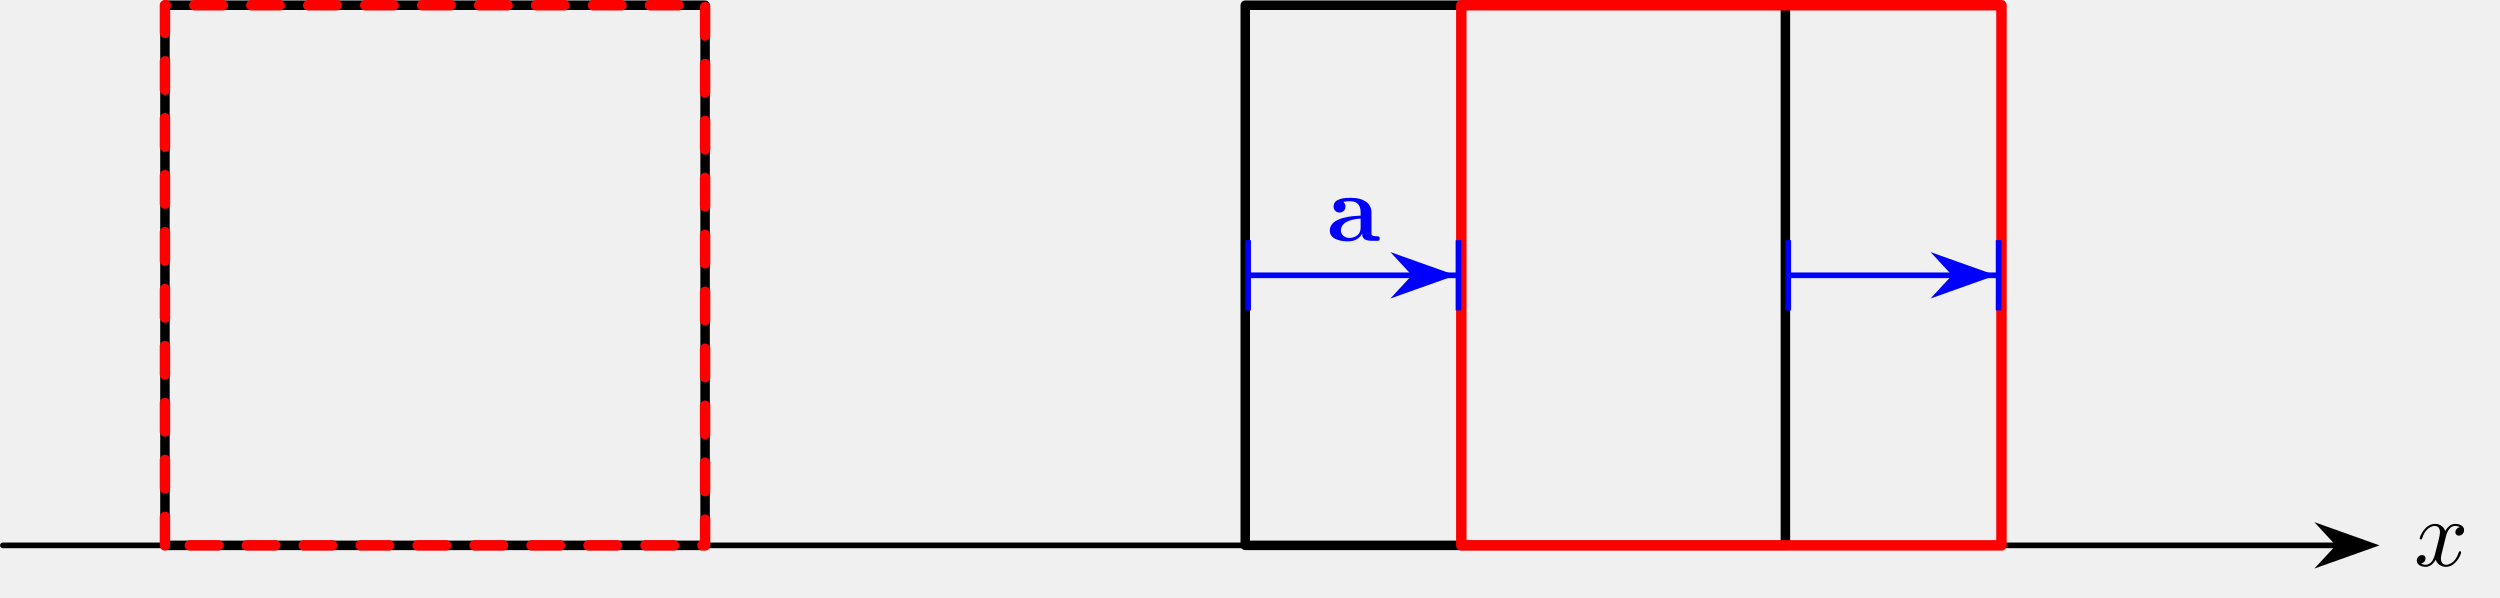
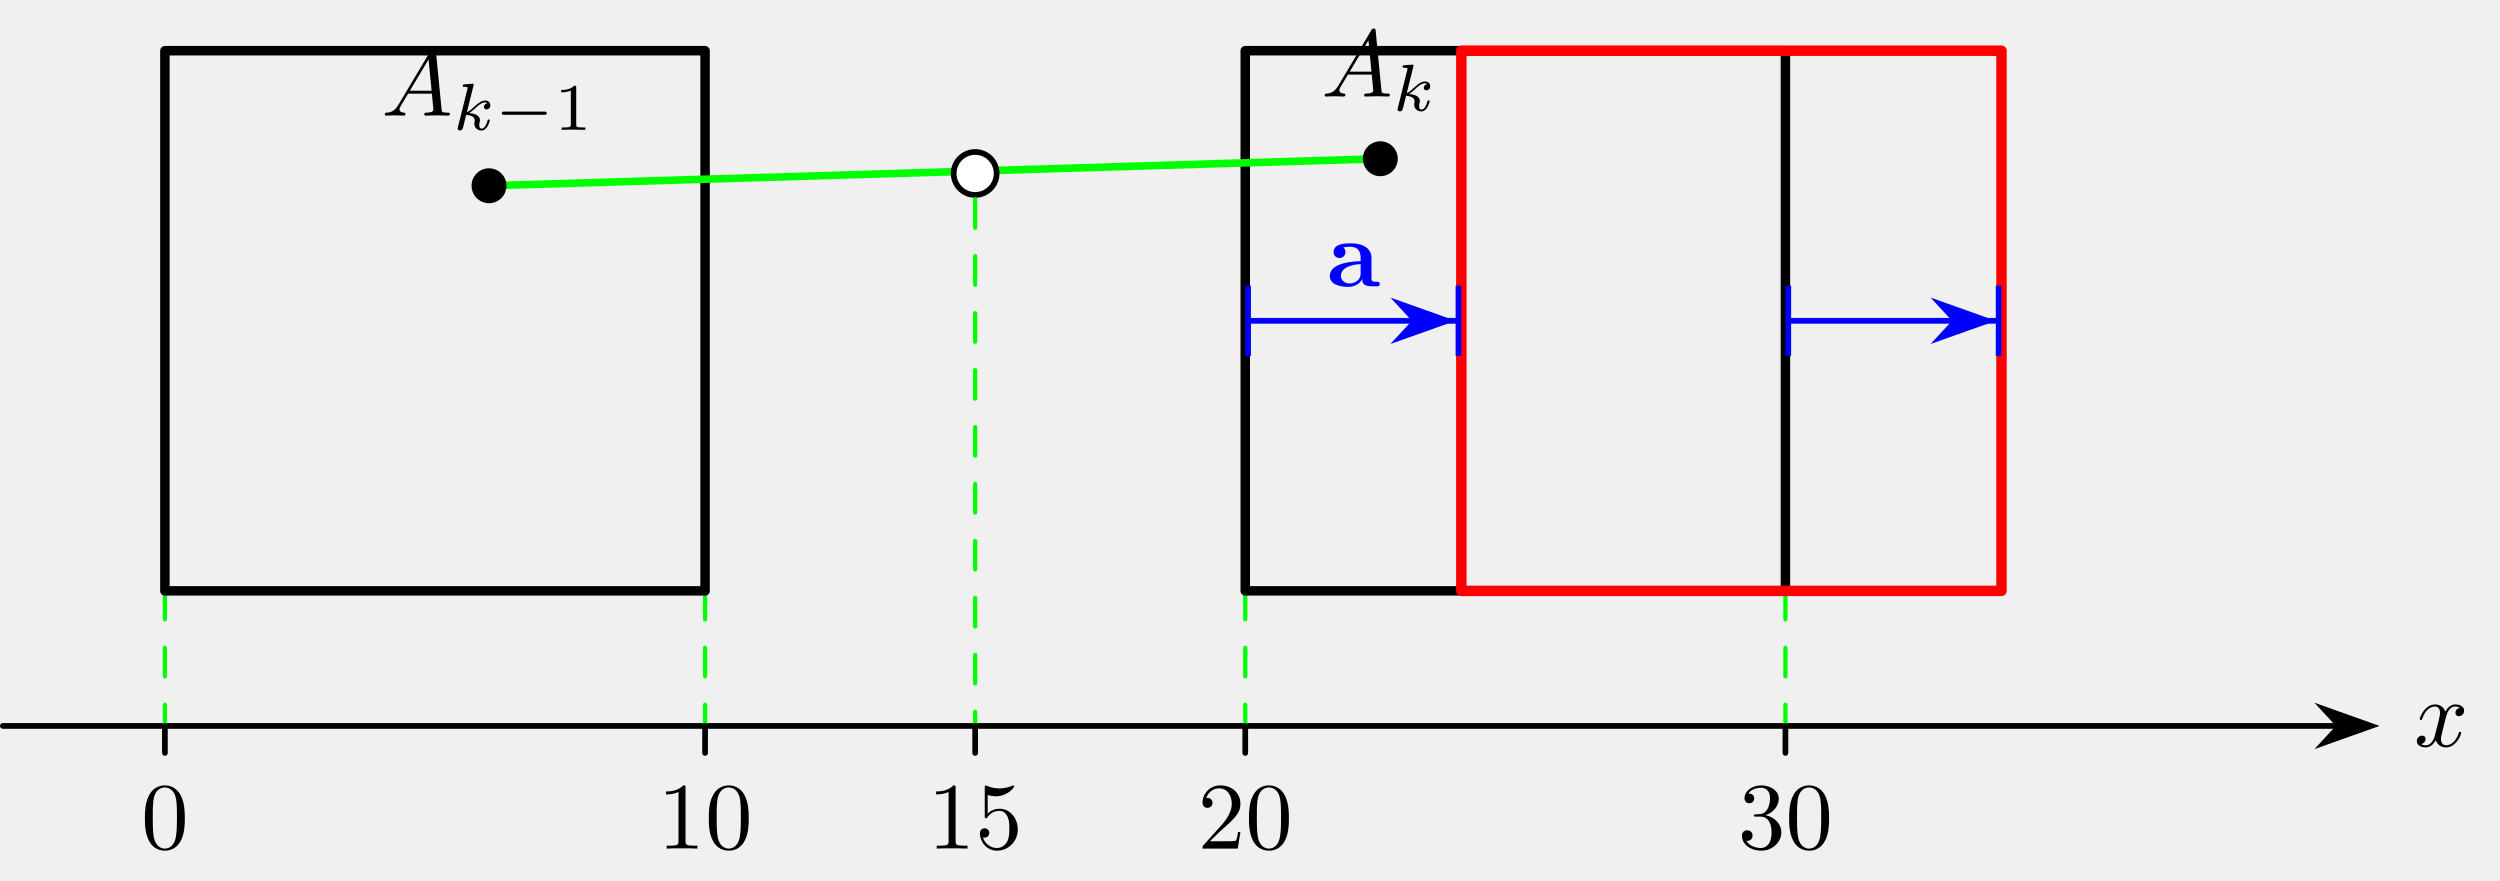
- <svg xmlns="http://www.w3.org/2000/svg" xmlns:xlink="http://www.w3.org/1999/xlink" version="1.1" width="354.22pt" height="84.65pt" viewBox="-72 -72 262.382 62.706">
+ <svg xmlns="http://www.w3.org/2000/svg" xmlns:xlink="http://www.w3.org/1999/xlink" version="1.1" width="354.22pt" height="124.72pt" viewBox="-72 -72 262.382 92.382">
  <defs>
    <path id="pbd-dve-kocki-g0-97" d="M3.726-.767C3.726-.458 3.726 0 4.762 0H5.24C5.44 0 5.559 0 5.559-.239C5.559-.468 5.43-.468 5.3-.468C4.692-.478 4.692-.608 4.692-.837V-2.979C4.692-3.866 3.985-4.513 2.501-4.513C1.933-4.513 .717-4.473 .717-3.597C.717-3.158 1.066-2.969 1.335-2.969C1.644-2.969 1.963-3.178 1.963-3.597C1.963-3.895 1.773-4.065 1.743-4.085C2.022-4.144 2.341-4.154 2.461-4.154C3.208-4.154 3.557-3.736 3.557-2.979V-2.64C2.849-2.61 .319-2.521 .319-1.076C.319-.12 1.554 .06 2.242 .06C3.039 .06 3.507-.349 3.726-.767ZM3.557-2.331V-1.385C3.557-.428 2.64-.299 2.391-.299C1.883-.299 1.484-.648 1.484-1.086C1.484-2.162 3.059-2.301 3.557-2.331Z" />
-     <path id="pbd-dve-kocki-g1-120" d="M3.328-3.009C3.387-3.268 3.616-4.184 4.314-4.184C4.364-4.184 4.603-4.184 4.812-4.055C4.533-4.005 4.334-3.756 4.334-3.517C4.334-3.357 4.443-3.168 4.712-3.168C4.932-3.168 5.25-3.347 5.25-3.746C5.25-4.264 4.663-4.403 4.324-4.403C3.746-4.403 3.397-3.875 3.278-3.646C3.029-4.304 2.491-4.403 2.202-4.403C1.166-4.403 .598-3.118 .598-2.869C.598-2.77 .697-2.77 .717-2.77C.797-2.77 .827-2.79 .847-2.879C1.186-3.935 1.843-4.184 2.182-4.184C2.371-4.184 2.72-4.095 2.72-3.517C2.72-3.208 2.55-2.54 2.182-1.146C2.022-.528 1.674-.11 1.235-.11C1.176-.11 .946-.11 .737-.239C.986-.289 1.205-.498 1.205-.777C1.205-1.046 .986-1.126 .837-1.126C.538-1.126 .289-.867 .289-.548C.289-.09 .787 .11 1.225 .11C1.883 .11 2.242-.588 2.271-.648C2.391-.279 2.75 .11 3.347 .11C4.374 .11 4.941-1.176 4.941-1.425C4.941-1.524 4.852-1.524 4.822-1.524C4.732-1.524 4.712-1.484 4.692-1.415C4.364-.349 3.686-.11 3.367-.11C2.979-.11 2.819-.428 2.819-.767C2.819-.986 2.879-1.205 2.989-1.644L3.328-3.009Z" />
+     <path id="pbd-dve-kocki-g1-0" d="M5.189-1.576C5.3-1.576 5.467-1.576 5.467-1.743C5.467-1.918 5.307-1.918 5.189-1.918H1.032C.921-1.918 .753-1.918 .753-1.75C.753-1.576 .914-1.576 1.032-1.576H5.189Z" />
+     <path id="pbd-dve-kocki-g2-65" d="M1.783-1.146C1.385-.478 .996-.339 .558-.309C.438-.299 .349-.299 .349-.11C.349-.05 .399 0 .478 0C.747 0 1.056-.03 1.335-.03C1.664-.03 2.012 0 2.331 0C2.391 0 2.521 0 2.521-.189C2.521-.299 2.431-.309 2.361-.309C2.132-.329 1.893-.408 1.893-.658C1.893-.777 1.953-.887 2.032-1.026L2.79-2.301H5.29C5.31-2.092 5.45-.737 5.45-.638C5.45-.339 4.932-.309 4.732-.309C4.593-.309 4.493-.309 4.493-.11C4.493 0 4.613 0 4.633 0C5.041 0 5.469-.03 5.878-.03C6.127-.03 6.755 0 7.004 0C7.064 0 7.183 0 7.183-.199C7.183-.309 7.083-.309 6.954-.309C6.336-.309 6.336-.379 6.306-.667L5.699-6.894C5.679-7.093 5.679-7.133 5.509-7.133C5.35-7.133 5.31-7.064 5.25-6.964L1.783-1.146ZM2.979-2.61L4.941-5.898L5.26-2.61H2.979Z" />
+     <path id="pbd-dve-kocki-g2-120" d="M3.328-3.009C3.387-3.268 3.616-4.184 4.314-4.184C4.364-4.184 4.603-4.184 4.812-4.055C4.533-4.005 4.334-3.756 4.334-3.517C4.334-3.357 4.443-3.168 4.712-3.168C4.932-3.168 5.25-3.347 5.25-3.746C5.25-4.264 4.663-4.403 4.324-4.403C3.746-4.403 3.397-3.875 3.278-3.646C3.029-4.304 2.491-4.403 2.202-4.403C1.166-4.403 .598-3.118 .598-2.869C.598-2.77 .697-2.77 .717-2.77C.797-2.77 .827-2.79 .847-2.879C1.186-3.935 1.843-4.184 2.182-4.184C2.371-4.184 2.72-4.095 2.72-3.517C2.72-3.208 2.55-2.54 2.182-1.146C2.022-.528 1.674-.11 1.235-.11C1.176-.11 .946-.11 .737-.239C.986-.289 1.205-.498 1.205-.777C1.205-1.046 .986-1.126 .837-1.126C.538-1.126 .289-.867 .289-.548C.289-.09 .787 .11 1.225 .11C1.883 .11 2.242-.588 2.271-.648C2.391-.279 2.75 .11 3.347 .11C4.374 .11 4.941-1.176 4.941-1.425C4.941-1.524 4.852-1.524 4.822-1.524C4.732-1.524 4.712-1.484 4.692-1.415C4.364-.349 3.686-.11 3.367-.11C2.979-.11 2.819-.428 2.819-.767C2.819-.986 2.879-1.205 2.989-1.644L3.328-3.009Z" />
+     <path id="pbd-dve-kocki-g3-107" d="M2.183-4.631C2.19-4.645 2.211-4.735 2.211-4.742C2.211-4.777 2.183-4.84 2.099-4.84C1.96-4.84 1.381-4.784 1.206-4.77C1.151-4.763 1.053-4.756 1.053-4.61C1.053-4.512 1.151-4.512 1.234-4.512C1.569-4.512 1.569-4.463 1.569-4.407C1.569-4.359 1.555-4.317 1.541-4.254L.558-.307C.523-.181 .523-.167 .523-.153C.523-.049 .607 .07 .76 .07C.948 .07 1.039-.07 1.081-.223C1.095-.251 1.395-1.478 1.423-1.576C1.918-1.527 2.315-1.367 2.315-1.004C2.315-.969 2.315-.934 2.301-.865C2.273-.76 2.273-.725 2.273-.649C2.273-.153 2.678 .07 3.013 .07C3.689 .07 3.898-.99 3.898-.997C3.898-1.088 3.808-1.088 3.787-1.088C3.689-1.088 3.682-1.053 3.647-.921C3.564-.621 3.375-.126 3.034-.126C2.845-.126 2.79-.3 2.79-.488C2.79-.607 2.79-.621 2.831-.802C2.838-.823 2.866-.941 2.866-1.018C2.866-1.639 2.029-1.736 1.736-1.757C1.939-1.883 2.197-2.113 2.315-2.218C2.671-2.552 3.02-2.88 3.41-2.88C3.494-2.88 3.585-2.859 3.64-2.79C3.34-2.741 3.278-2.504 3.278-2.399C3.278-2.246 3.396-2.141 3.557-2.141C3.745-2.141 3.954-2.294 3.954-2.587C3.954-2.817 3.787-3.075 3.417-3.075C3.02-3.075 2.657-2.79 2.301-2.462C2.008-2.183 1.778-1.967 1.492-1.848L2.183-4.631Z" />
+     <path id="pbd-dve-kocki-g4-48" d="M4.583-3.188C4.583-3.985 4.533-4.782 4.184-5.519C3.726-6.476 2.909-6.635 2.491-6.635C1.893-6.635 1.166-6.376 .757-5.45C.438-4.762 .389-3.985 .389-3.188C.389-2.441 .428-1.544 .837-.787C1.265 .02 1.993 .219 2.481 .219C3.019 .219 3.776 .01 4.214-.936C4.533-1.624 4.583-2.401 4.583-3.188ZM2.481 0C2.092 0 1.504-.249 1.325-1.205C1.215-1.803 1.215-2.72 1.215-3.308C1.215-3.945 1.215-4.603 1.295-5.141C1.484-6.326 2.232-6.416 2.481-6.416C2.809-6.416 3.467-6.237 3.656-5.25C3.756-4.692 3.756-3.935 3.756-3.308C3.756-2.56 3.756-1.883 3.646-1.245C3.497-.299 2.929 0 2.481 0Z" />
+     <path id="pbd-dve-kocki-g4-49" d="M2.929-6.376C2.929-6.615 2.929-6.635 2.7-6.635C2.082-5.998 1.205-5.998 .887-5.998V-5.689C1.086-5.689 1.674-5.689 2.192-5.948V-.787C2.192-.428 2.162-.309 1.265-.309H.946V0C1.295-.03 2.162-.03 2.56-.03S3.826-.03 4.174 0V-.309H3.856C2.959-.309 2.929-.418 2.929-.787V-6.376Z" />
+     <path id="pbd-dve-kocki-g4-50" d="M1.265-.767L2.321-1.793C3.875-3.168 4.473-3.706 4.473-4.702C4.473-5.838 3.577-6.635 2.361-6.635C1.235-6.635 .498-5.719 .498-4.832C.498-4.274 .996-4.274 1.026-4.274C1.196-4.274 1.544-4.394 1.544-4.802C1.544-5.061 1.365-5.32 1.016-5.32C.936-5.32 .917-5.32 .887-5.31C1.116-5.958 1.654-6.326 2.232-6.326C3.138-6.326 3.567-5.519 3.567-4.702C3.567-3.905 3.068-3.118 2.521-2.501L.608-.369C.498-.259 .498-.239 .498 0H4.194L4.473-1.733H4.224C4.174-1.435 4.105-.996 4.005-.847C3.935-.767 3.278-.767 3.059-.767H1.265Z" />
+     <path id="pbd-dve-kocki-g4-51" d="M2.889-3.507C3.706-3.776 4.284-4.473 4.284-5.26C4.284-6.077 3.407-6.635 2.451-6.635C1.445-6.635 .687-6.037 .687-5.28C.687-4.951 .907-4.762 1.196-4.762C1.504-4.762 1.704-4.981 1.704-5.27C1.704-5.768 1.235-5.768 1.086-5.768C1.395-6.257 2.052-6.386 2.411-6.386C2.819-6.386 3.367-6.167 3.367-5.27C3.367-5.151 3.347-4.573 3.088-4.134C2.79-3.656 2.451-3.626 2.202-3.616C2.122-3.606 1.883-3.587 1.813-3.587C1.733-3.577 1.664-3.567 1.664-3.467C1.664-3.357 1.733-3.357 1.903-3.357H2.341C3.158-3.357 3.527-2.68 3.527-1.704C3.527-.349 2.839-.06 2.401-.06C1.973-.06 1.225-.229 .877-.817C1.225-.767 1.534-.986 1.534-1.365C1.534-1.724 1.265-1.923 .976-1.923C.737-1.923 .418-1.783 .418-1.345C.418-.438 1.345 .219 2.431 .219C3.646 .219 4.553-.687 4.553-1.704C4.553-2.521 3.925-3.298 2.889-3.507Z" />
+     <path id="pbd-dve-kocki-g4-53" d="M4.473-2.002C4.473-3.188 3.656-4.184 2.58-4.184C2.102-4.184 1.674-4.025 1.315-3.676V-5.619C1.514-5.559 1.843-5.489 2.162-5.489C3.387-5.489 4.085-6.396 4.085-6.526C4.085-6.585 4.055-6.635 3.985-6.635C3.975-6.635 3.955-6.635 3.905-6.605C3.706-6.516 3.218-6.316 2.55-6.316C2.152-6.316 1.694-6.386 1.225-6.595C1.146-6.625 1.126-6.625 1.106-6.625C1.006-6.625 1.006-6.545 1.006-6.386V-3.437C1.006-3.258 1.006-3.178 1.146-3.178C1.215-3.178 1.235-3.208 1.275-3.268C1.385-3.427 1.753-3.965 2.56-3.965C3.078-3.965 3.328-3.507 3.407-3.328C3.567-2.959 3.587-2.57 3.587-2.072C3.587-1.724 3.587-1.126 3.347-.707C3.108-.319 2.74-.06 2.281-.06C1.554-.06 .986-.588 .817-1.176C.847-1.166 .877-1.156 .986-1.156C1.315-1.156 1.484-1.405 1.484-1.644S1.315-2.132 .986-2.132C.847-2.132 .498-2.062 .498-1.604C.498-.747 1.186 .219 2.301 .219C3.457 .219 4.473-.737 4.473-2.002Z" />
+     <path id="pbd-dve-kocki-g5-49" d="M2.336-4.435C2.336-4.624 2.322-4.631 2.127-4.631C1.681-4.191 1.046-4.184 .76-4.184V-3.933C.928-3.933 1.388-3.933 1.771-4.129V-.572C1.771-.342 1.771-.251 1.074-.251H.809V0C.934-.007 1.792-.028 2.05-.028C2.267-.028 3.145-.007 3.299 0V-.251H3.034C2.336-.251 2.336-.342 2.336-.572V-4.435Z" />
  </defs>
  <g id="pbd-dve-kocki-page1">
-     <g stroke-miterlimit="10" transform="translate(-54.69309,-14.75917)scale(0.996264,-0.996264)">
+     <g stroke-miterlimit="10" transform="translate(-54.69309,-9.986476)scale(0.996264,-0.996264)">
      <g fill="#000" stroke="#000">
        <g stroke-width="0.4">
          <g stroke-width="0.6">
            <g stroke-linecap="round">
              <g stroke-linejoin="round">
-                 <path d="M-17.072 0H228.96" fill="none" />
-                 <g transform="translate(226.4838,0.0)">
+                 <path d="M-17.072-14.226H228.96" fill="none" />
+                 <g transform="translate(226.4838,-14.22636)">
                  <g stroke-dasharray="none" stroke-dashoffset="0.0">
                    <g stroke-linejoin="miter">
                      <path d="M5.93 0L1.005 1.754L2.626 0L1.005-1.754Z" />
                    </g>
                  </g>
                </g>
-                 <g transform="translate(236.9454,-2.15277)">
-                   <g stroke="none" transform="scale(-1.00375,1.00375)translate(-54.69309,-14.75917)scale(-1,-1)">
+                 <g transform="translate(236.9454,-16.37914)">
+                   <g stroke="none" transform="scale(-1.00375,1.00375)translate(-54.69309,-9.986476)scale(-1,-1)">
                    <g fill="#000">
                      <g stroke="none">
-                         <use x="-54.693" y="-14.759" xlink:href="#pbd-dve-kocki-g1-120" />
-                       </g>
-                     </g>
-                   </g>
-                 </g>
-                 <g stroke-width="1.0">
-                   <path d="M0 0V56.905H56.905V0ZM56.905 56.905" fill="none" />
-                 </g>
-                 <g fill="#f00" stroke="#f00">
-                   <g stroke-width="1.1">
-                     <g stroke-dasharray="3.0,3.0" stroke-dashoffset="0.0">
-                       <path d="M0 0V56.905H56.905V0ZM56.905 56.905" fill="none" />
-                     </g>
-                   </g>
-                 </g>
-                 <g stroke-width="1.0">
-                   <path d="M113.811 0V56.905H170.716V0ZM170.716 56.905" fill="none" />
-                 </g>
-                 <g fill="#f00" stroke="#f00">
-                   <g stroke-width="1.1">
-                     <path d="M136.573 0V56.905H193.479V0ZM193.479 56.905" fill="none" />
-                   </g>
-                 </g>
-                 <g fill="#00f" stroke="#00f">
-                   <path d="M114.261 28.453H136.123" fill="none" />
-                   <g transform="matrix(-1.0,0.0,0.0,-1.0,114.111,28.45274)">
-                     <g stroke-dasharray="none" stroke-dashoffset="0.0">
-                       <g stroke-linecap="butt">
+                         <use x="-54.693" y="-9.986" xlink:href="#pbd-dve-kocki-g2-120" />
+                       </g>
+                     </g>
+                   </g>
+                 </g>
+                 <g class="del" data-del="os">
+                   <g fill="#0f0" stroke="#0f0">
+                     <g stroke-dasharray="3.0,3.0" stroke-dashoffset="0.0">
+                       <g stroke-width="0.45">
+                         <path d="M0 0V-14.226" fill="none" />
+                       </g>
+                     </g>
+                   </g>
+                   <path d="M0-14.226V-17.072" fill="none" />
+                   <g transform="translate(-2.5,-27.14922)">
+                     <g stroke="none" transform="scale(-1.00375,1.00375)translate(-54.69309,-9.986476)scale(-1,-1)">
+                       <g fill="#000">
+                         <g stroke="none">
+                           <use x="-54.693" y="-9.986" xlink:href="#pbd-dve-kocki-g4-48" />
+                         </g>
+                       </g>
+                     </g>
+                   </g>
+                   <g fill="#0f0" stroke="#0f0">
+                     <g stroke-dasharray="3.0,3.0" stroke-dashoffset="0.0">
+                       <g stroke-width="0.45">
+                         <path d="M56.905 0V-14.226" fill="none" />
+                       </g>
+                     </g>
+                   </g>
+                   <path d="M56.905-14.226V-17.072" fill="none" />
+                   <g transform="translate(51.90547,-27.14922)">
+                     <g stroke="none" transform="scale(-1.00375,1.00375)translate(-54.69309,-9.986476)scale(-1,-1)">
+                       <g fill="#000">
+                         <g stroke="none">
+                           <use x="-54.693" y="-9.986" xlink:href="#pbd-dve-kocki-g4-49" />
+                           <use x="-49.712" y="-9.986" xlink:href="#pbd-dve-kocki-g4-48" />
+                         </g>
+                       </g>
+                     </g>
+                   </g>
+                   <g fill="#0f0" stroke="#0f0">
+                     <g stroke-dasharray="3.0,3.0" stroke-dashoffset="0.0">
+                       <g stroke-width="0.45">
+                         <path d="M113.811 0V-14.226" fill="none" />
+                       </g>
+                     </g>
+                   </g>
+                   <path d="M113.811-14.226V-17.072" fill="none" />
+                   <g transform="translate(108.811,-27.14922)">
+                     <g stroke="none" transform="scale(-1.00375,1.00375)translate(-54.69309,-9.986476)scale(-1,-1)">
+                       <g fill="#000">
+                         <g stroke="none">
+                           <use x="-54.693" y="-9.986" xlink:href="#pbd-dve-kocki-g4-50" />
+                           <use x="-49.712" y="-9.986" xlink:href="#pbd-dve-kocki-g4-48" />
+                         </g>
+                       </g>
+                     </g>
+                   </g>
+                   <g fill="#0f0" stroke="#0f0">
+                     <g stroke-dasharray="3.0,3.0" stroke-dashoffset="0.0">
+                       <g stroke-width="0.45">
+                         <path d="M170.716 0V-14.226" fill="none" />
+                       </g>
+                     </g>
+                   </g>
+                   <path d="M170.716-14.226V-17.072" fill="none" />
+                   <g transform="translate(165.7165,-27.14922)">
+                     <g stroke="none" transform="scale(-1.00375,1.00375)translate(-54.69309,-9.986476)scale(-1,-1)">
+                       <g fill="#000">
+                         <g stroke="none">
+                           <use x="-54.693" y="-9.986" xlink:href="#pbd-dve-kocki-g4-51" />
+                           <use x="-49.712" y="-9.986" xlink:href="#pbd-dve-kocki-g4-48" />
+                         </g>
+                       </g>
+                     </g>
+                   </g>
+                 </g>
+                 <g class="del" data-del="leva">
+                   <g stroke-width="1.0">
+                     <path d="M0 0V56.905H56.905V0ZM56.905 56.905" fill="none" />
+                   </g>
+                 </g>
+                 <g class="del" data-del="desna">
+                   <g stroke-width="1.0">
+                     <path d="M113.811 0V56.905H170.716V0ZM170.716 56.905" fill="none" />
+                   </g>
+                   <g fill="#f00" stroke="#f00">
+                     <g stroke-width="1.1">
+                       <path d="M136.573 0V56.905H193.479V0ZM193.479 56.905" fill="none" />
+                     </g>
+                   </g>
+                 </g>
+                 <g class="del" data-del="a">
+                   <g fill="#00f" stroke="#00f">
+                     <path d="M114.261 28.453H136.123" fill="none" />
+                     <g transform="matrix(-1.0,0.0,0.0,-1.0,114.111,28.45274)">
+                       <g stroke-dasharray="none" stroke-dashoffset="0.0">
+                         <g stroke-linecap="butt">
+                           <g stroke-linejoin="miter">
+                             <path d="M0 3.699V-3.699" fill="none" />
+                           </g>
+                         </g>
+                       </g>
+                     </g>
+                     <g transform="translate(129.1446,28.45274)">
+                       <g stroke-dasharray="none" stroke-dashoffset="0.0">
                        <g stroke-linejoin="miter">
-                           <path d="M0 3.699V-3.699" fill="none" />
-                         </g>
-                       </g>
-                     </g>
-                   </g>
-                   <g transform="translate(129.1446,28.45274)">
-                     <g stroke-dasharray="none" stroke-dashoffset="0.0">
-                       <g stroke-linejoin="miter">
-                         <path d="M5.93 0L1.005 1.754L2.626 0L1.005-1.754Z" />
-                       </g>
-                     </g>
-                   </g>
-                   <g transform="translate(136.2732,28.45274)">
-                     <g stroke-dasharray="none" stroke-dashoffset="0.0">
-                       <g stroke-linecap="butt">
+                           <path d="M5.93 0L1.005 1.754L2.626 0L1.005-1.754Z" />
+                         </g>
+                       </g>
+                     </g>
+                     <g transform="translate(136.2732,28.45274)">
+                       <g stroke-dasharray="none" stroke-dashoffset="0.0">
+                         <g stroke-linecap="butt">
+                           <g stroke-linejoin="miter">
+                             <path d="M0 3.699V-3.699" fill="none" />
+                           </g>
+                         </g>
+                       </g>
+                     </g>
+                     <g transform="translate(122.397,32.08572)">
+                       <g stroke="none" transform="scale(-1.00375,1.00375)translate(-54.69309,-9.986476)scale(-1,-1)">
+                         <g fill="#00f">
+                           <g stroke="none">
+                             <g fill="#00f">
+                               <use x="-54.693" y="-9.986" xlink:href="#pbd-dve-kocki-g0-97" />
+                             </g>
+                           </g>
+                         </g>
+                       </g>
+                     </g>
+                   </g>
+                   <g fill="#00f" stroke="#00f">
+                     <path d="M171.166 28.453H193.029" fill="none" />
+                     <g transform="matrix(-1.0,0.0,0.0,-1.0,171.0165,28.45274)">
+                       <g stroke-dasharray="none" stroke-dashoffset="0.0">
+                         <g stroke-linecap="butt">
+                           <g stroke-linejoin="miter">
+                             <path d="M0 3.699V-3.699" fill="none" />
+                           </g>
+                         </g>
+                       </g>
+                     </g>
+                     <g transform="translate(186.0501,28.45274)">
+                       <g stroke-dasharray="none" stroke-dashoffset="0.0">
                        <g stroke-linejoin="miter">
-                           <path d="M0 3.699V-3.699" fill="none" />
-                         </g>
-                       </g>
-                     </g>
-                   </g>
-                   <g transform="translate(122.397,32.08572)">
-                     <g stroke="none" transform="scale(-1.00375,1.00375)translate(-54.69309,-14.75917)scale(-1,-1)">
-                       <g fill="#00f">
-                         <g stroke="none">
-                           <g fill="#00f">
-                             <use x="-54.693" y="-14.759" xlink:href="#pbd-dve-kocki-g0-97" />
-                           </g>
-                         </g>
-                       </g>
-                     </g>
-                   </g>
-                 </g>
-                 <g fill="#00f" stroke="#00f">
-                   <path d="M171.166 28.453H193.029" fill="none" />
-                   <g transform="matrix(-1.0,0.0,0.0,-1.0,171.0165,28.45274)">
-                     <g stroke-dasharray="none" stroke-dashoffset="0.0">
-                       <g stroke-linecap="butt">
-                         <g stroke-linejoin="miter">
-                           <path d="M0 3.699V-3.699" fill="none" />
-                         </g>
-                       </g>
-                     </g>
-                   </g>
-                   <g transform="translate(186.0501,28.45274)">
-                     <g stroke-dasharray="none" stroke-dashoffset="0.0">
-                       <g stroke-linejoin="miter">
-                         <path d="M5.93 0L1.005 1.754L2.626 0L1.005-1.754Z" />
-                       </g>
-                     </g>
-                   </g>
-                   <g transform="translate(193.1787,28.45274)">
-                     <g stroke-dasharray="none" stroke-dashoffset="0.0">
-                       <g stroke-linecap="butt">
-                         <g stroke-linejoin="miter">
-                           <path d="M0 3.699V-3.699" fill="none" />
+                           <path d="M5.93 0L1.005 1.754L2.626 0L1.005-1.754Z" />
+                         </g>
+                       </g>
+                     </g>
+                     <g transform="translate(193.1787,28.45274)">
+                       <g stroke-dasharray="none" stroke-dashoffset="0.0">
+                         <g stroke-linecap="butt">
+                           <g stroke-linejoin="miter">
+                             <path d="M0 3.699V-3.699" fill="none" />
+                           </g>
+                         </g>
+                       </g>
+                     </g>
+                   </g>
+                 </g>
+                 <g class="del" data-del="daljica">
+                   <g fill="#0f0" stroke="#0f0">
+                     <g stroke-width="0.8">
+                       <path d="M34.143 42.679L128.037 45.525" fill="none" />
+                     </g>
+                   </g>
+                   <path d="M35.982 42.679C35.982 43.695 35.159 44.518 34.143 44.518C33.128 44.518 32.305 43.695 32.305 42.679S33.128 40.84 34.143 40.84C35.159 40.84 35.982 41.664 35.982 42.679ZM34.143 42.679" stroke="none" />
+                   <g transform="translate(34.1432,42.67911)">
+                     <g stroke="none" transform="scale(-1.00375,1.00375)translate(-54.69309,-9.986476)scale(-1,-1)">
+                       <g fill="#000">
+                         <g stroke="none" />
+                       </g>
+                     </g>
+                   </g>
+                   <g transform="translate(22.81505,50.06813)">
+                     <g stroke="none" transform="scale(-1.00375,1.00375)translate(-54.69309,-9.986476)scale(-1,-1)">
+                       <g fill="#000">
+                         <g stroke="none">
+                           <use x="-54.693" y="-9.986" xlink:href="#pbd-dve-kocki-g2-65" />
+                           <use x="-47.221" y="-8.492" xlink:href="#pbd-dve-kocki-g3-107" />
+                           <use x="-42.817" y="-8.492" xlink:href="#pbd-dve-kocki-g1-0" />
+                           <use x="-36.591" y="-8.492" xlink:href="#pbd-dve-kocki-g5-49" />
+                         </g>
+                       </g>
+                     </g>
+                   </g>
+                   <path d="M129.876 45.525C129.876 46.54 129.053 47.363 128.037 47.363S126.199 46.54 126.199 45.525C126.199 44.509 127.022 43.686 128.037 43.686S129.876 44.509 129.876 45.525ZM128.037 45.525" stroke="none" />
+                   <g transform="translate(128.0373,45.52455)">
+                     <g stroke="none" transform="scale(-1.00375,1.00375)translate(-54.69309,-9.986476)scale(-1,-1)">
+                       <g fill="#000">
+                         <g stroke="none" />
+                       </g>
+                     </g>
+                   </g>
+                   <g transform="translate(121.8273,52.07979)">
+                     <g stroke="none" transform="scale(-1.00375,1.00375)translate(-54.69309,-9.986476)scale(-1,-1)">
+                       <g fill="#000">
+                         <g stroke="none">
+                           <use x="-54.693" y="-9.986" xlink:href="#pbd-dve-kocki-g2-65" />
+                           <use x="-47.221" y="-8.492" xlink:href="#pbd-dve-kocki-g3-107" />
+                         </g>
+                       </g>
+                     </g>
+                   </g>
+                 </g>
+                 <g class="del" data-del="reza">
+                   <g fill="#fff">
+                     <g fill="#fff">
+                       <path d="M87.621 43.974C87.621 45.224 86.608 46.237 85.358 46.237S83.095 45.224 83.095 43.974C83.095 42.724 84.108 41.711 85.358 41.711S87.621 42.724 87.621 43.974ZM85.358 43.974" />
+                     </g>
+                     <g transform="translate(85.35823,43.97375)">
+                       <g stroke="none" transform="scale(-1.00375,1.00375)translate(-54.69309,-9.986476)scale(-1,-1)">
+                         <g fill="#000">
+                           <g stroke="none" />
+                         </g>
+                       </g>
+                     </g>
+                   </g>
+                   <g fill="#0f0" stroke="#0f0">
+                     <g stroke-dasharray="3.0,3.0" stroke-dashoffset="0.0">
+                       <g stroke-width="0.45">
+                         <path d="M85.358 41.256V-14.226" fill="none" />
+                       </g>
+                     </g>
+                   </g>
+                   <path d="M85.358-14.226V-17.072" fill="none" />
+                   <g transform="translate(80.35822,-27.14922)">
+                     <g stroke="none" transform="scale(-1.00375,1.00375)translate(-54.69309,-9.986476)scale(-1,-1)">
+                       <g fill="#000">
+                         <g stroke="none">
+                           <use x="-54.693" y="-9.986" xlink:href="#pbd-dve-kocki-g4-49" />
+                           <use x="-49.712" y="-9.986" xlink:href="#pbd-dve-kocki-g4-53" />
                        </g>
                      </g>
                    </g>
                  </g>
                </g>
              </g>
            </g>
          </g>
        </g>
      </g>
    </g>
  </g>
</svg>
